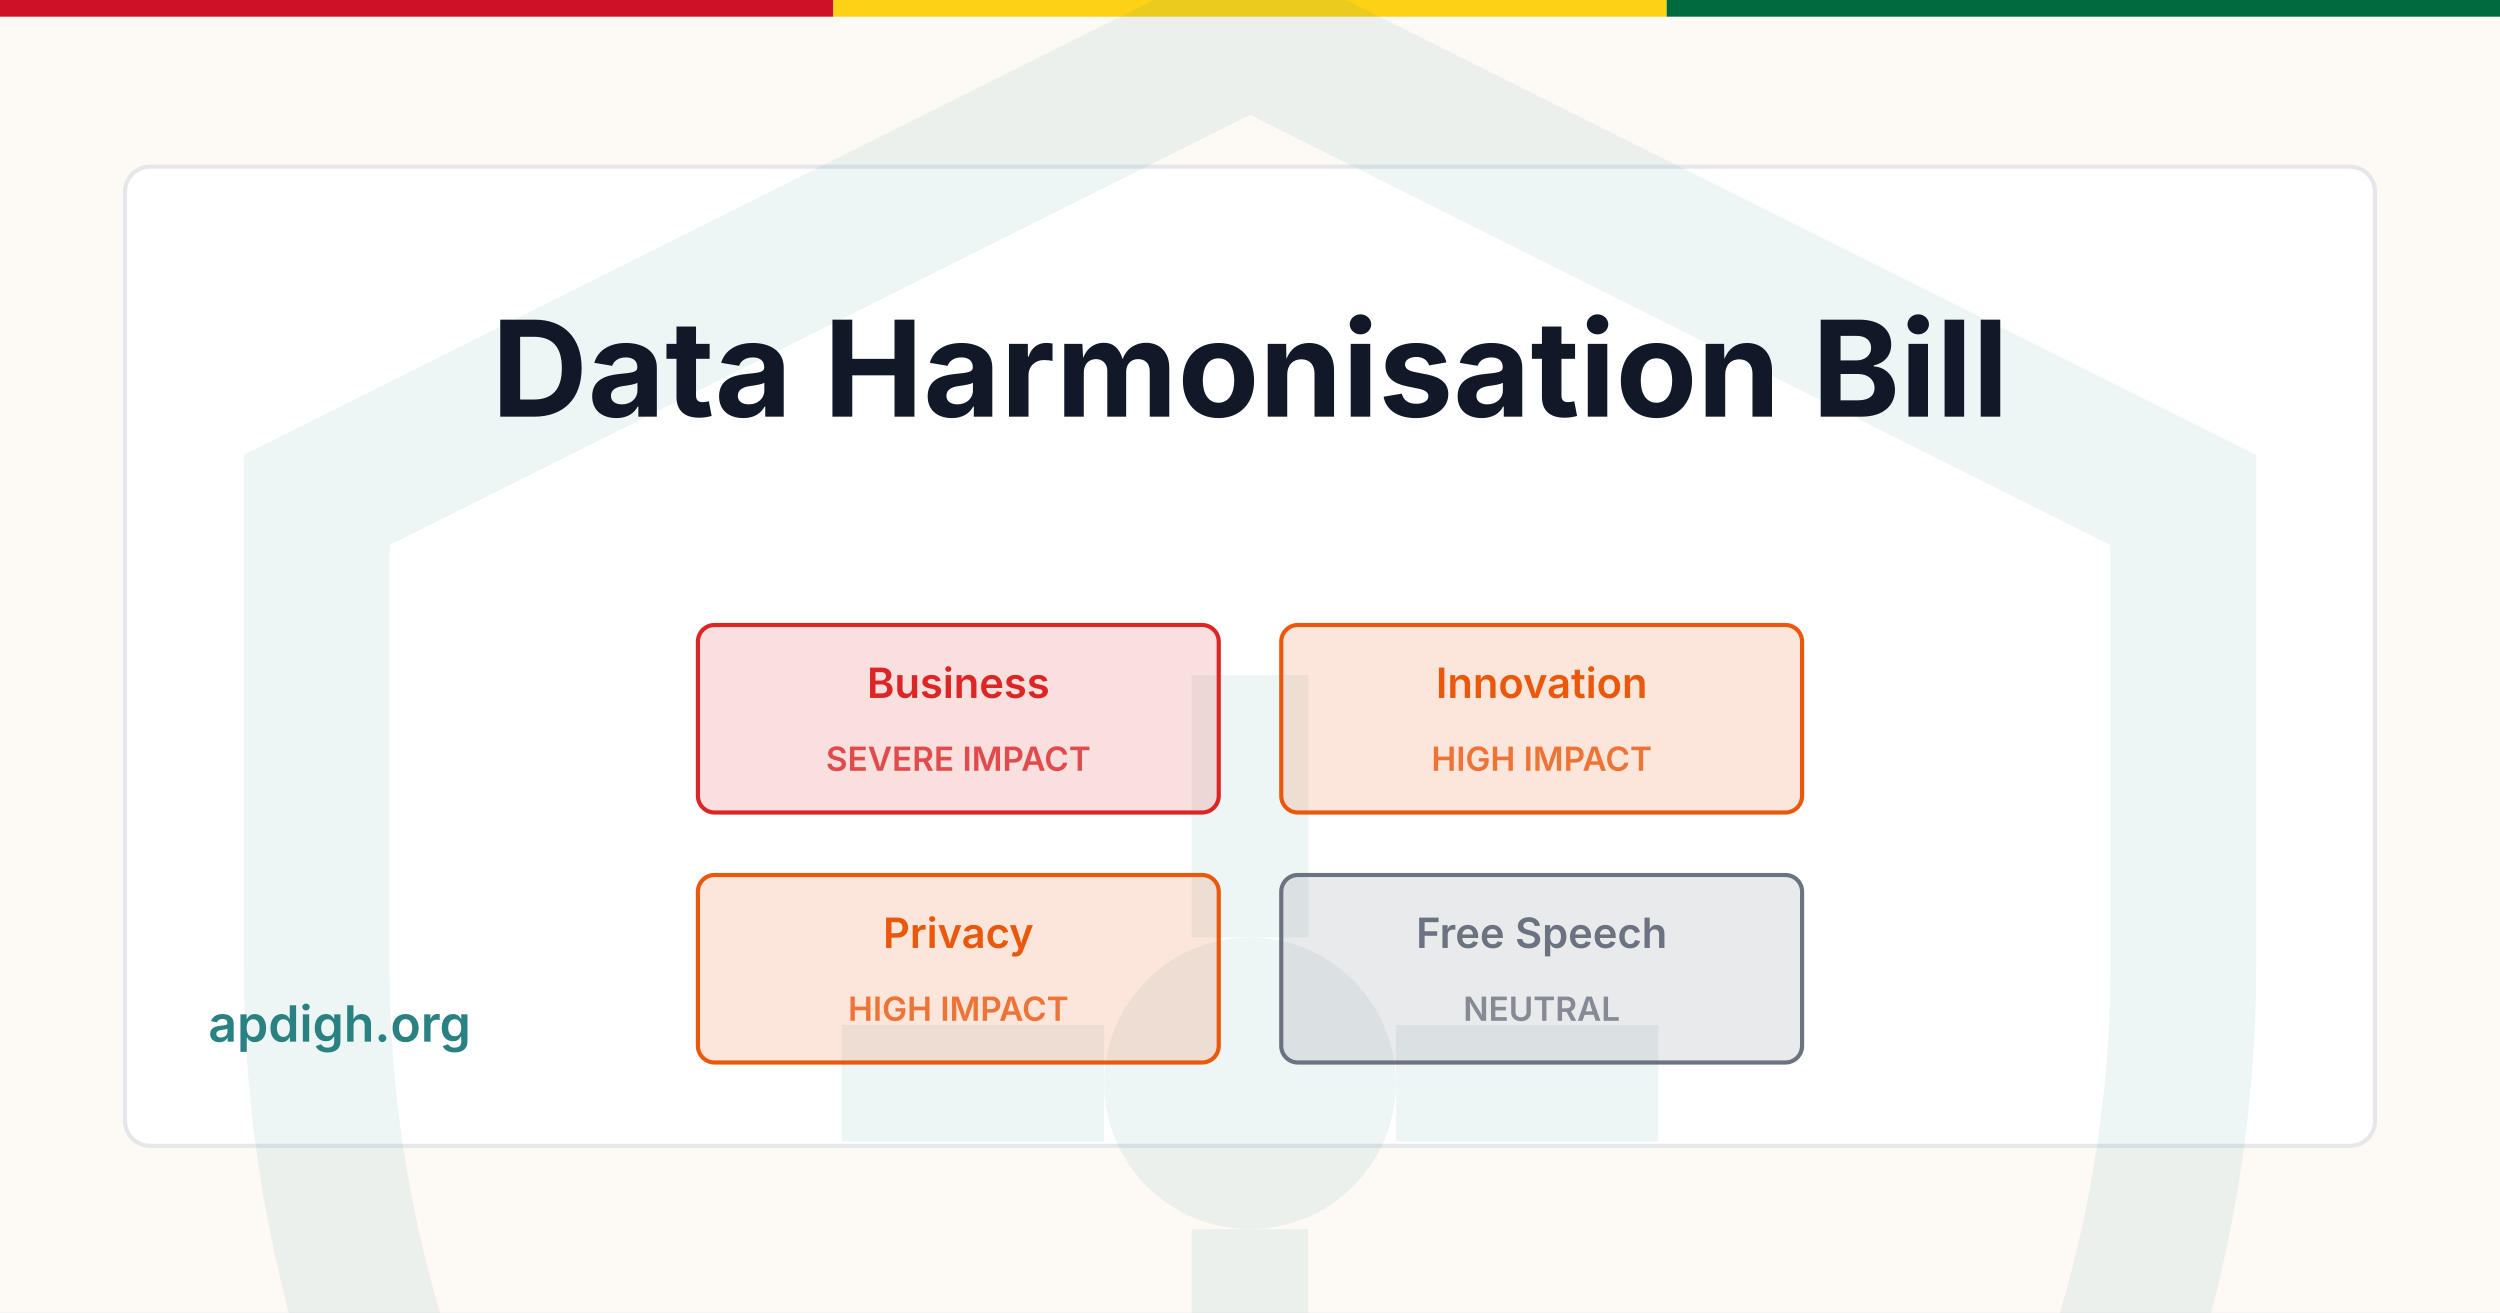
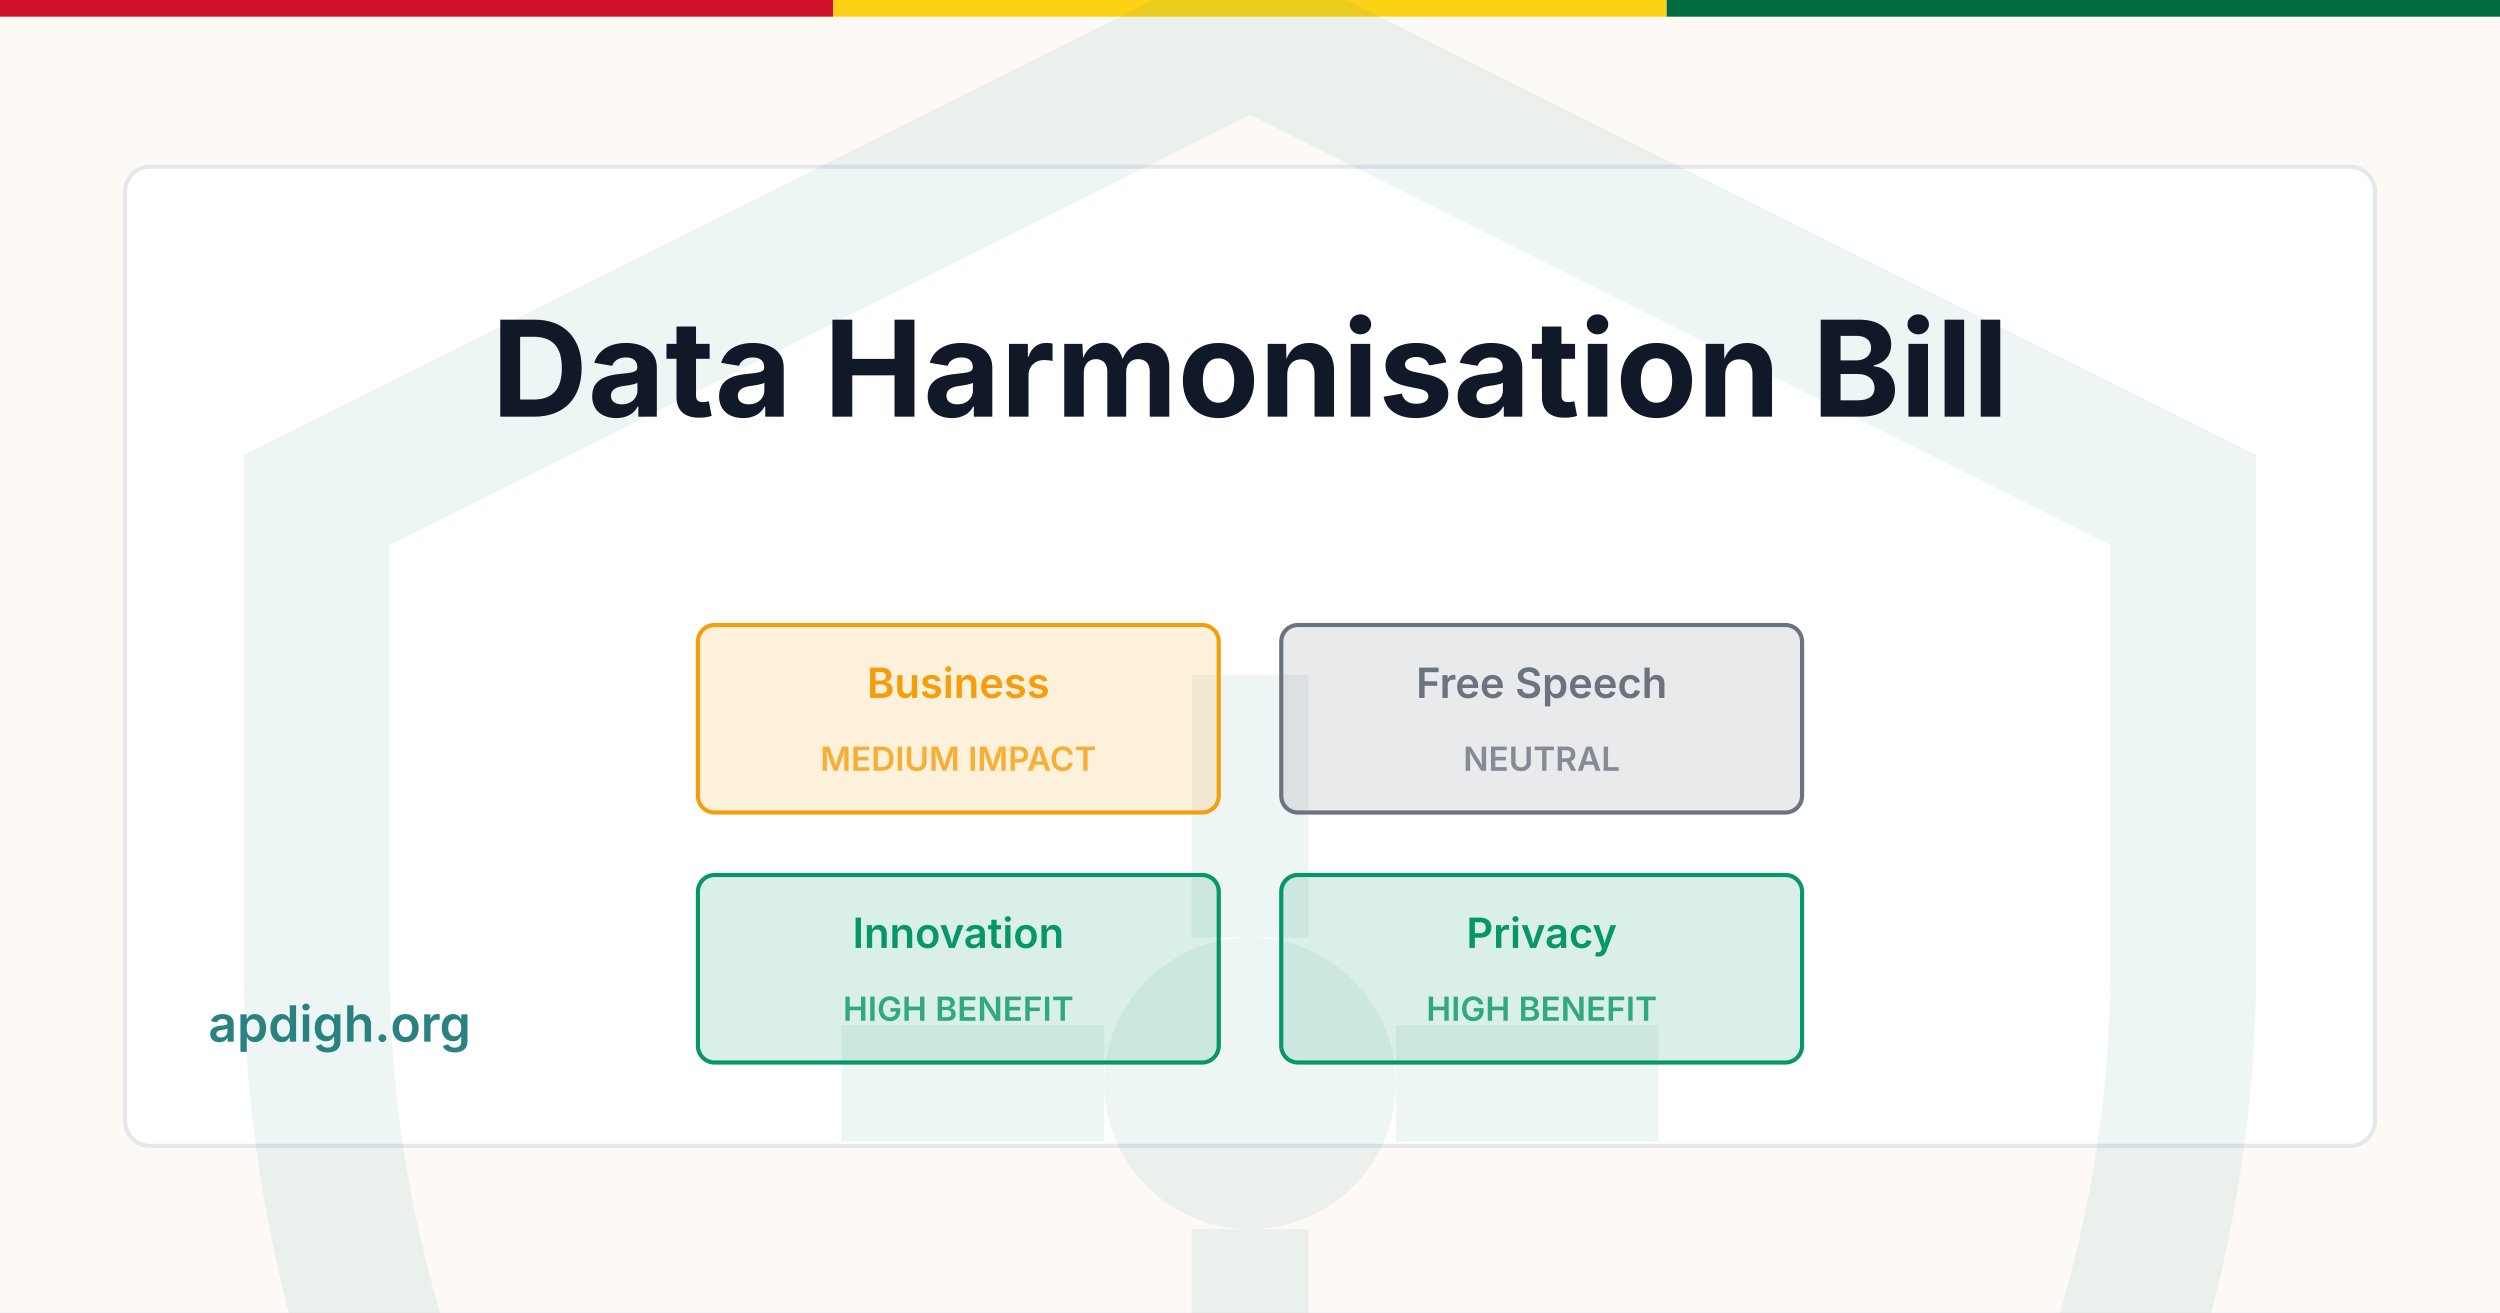
<svg xmlns="http://www.w3.org/2000/svg" width="1200" height="630" viewBox="0 0 1200 630">
  <rect width="1200" height="630" fill="#FDFAF6" />
  <rect x="0" y="0" width="400" height="8" fill="#CE1126" />
  <rect x="400" y="0" width="400" height="8" fill="#FCD116" />
  <rect x="800" y="0" width="400" height="8" fill="#006B3F" />
  <rect x="60" y="80" width="1080" height="470" fill="white" stroke="#E5E7EB" stroke-width="2" rx="12" />
  <g transform="translate(40, -40) scale(28)" opacity="0.08">
    <path d="M20 2L4 10V18C4 27.94 10.84 37.14 20 39C29.16 37.14 36 27.94 36 18V10L20 2Z" fill="none" stroke="#2A8181" stroke-width="2.5" />
    <circle cx="20" cy="20" r="2.5" fill="#2A8181" />
    <line x1="20" y1="17.5" x2="20" y2="13" stroke="#2A8181" stroke-width="2" />
    <line x1="20" y1="22.5" x2="20" y2="27" stroke="#2A8181" stroke-width="2" />
    <line x1="17.5" y1="20" x2="13" y2="20" stroke="#2A8181" stroke-width="2" />
    <line x1="22.5" y1="20" x2="27" y2="20" stroke="#2A8181" stroke-width="2" />
  </g>
  <text x="600" y="200" font-family="Inter, system-ui, sans-serif" font-size="64" font-weight="700" fill="#111827" text-anchor="middle">
    <tspan x="600" dy="0">Data Harmonisation Bill</tspan>
  </text>
  <text x="100" y="500" font-family="Inter, system-ui, sans-serif" font-size="24" font-weight="600" fill="#2A8181">
    apdigh.org
  </text>
  <g transform="translate(335, 300)">
-     <rect x="0" y="0" width="250" height="90" rx="8" fill="#DC2626" opacity="0.15" />
-     <rect x="0" y="0" width="250" height="90" rx="8" fill="none" stroke="#DC2626" stroke-width="2" />
-     <text x="125" y="35" font-family="Inter, system-ui, sans-serif" font-size="20" font-weight="600" fill="#DC2626" text-anchor="middle">Business</text>
-     <text x="125" y="70" font-family="Inter, system-ui, sans-serif" font-size="16" font-weight="600" fill="#DC2626" text-anchor="middle" opacity="0.8">SEVERE IMPACT</text>
+     <rect x="0" y="0" width="250" height="90" rx="8" fill="#F59E0B" opacity="0.15" />
+     <rect x="0" y="0" width="250" height="90" rx="8" fill="none" stroke="#F59E0B" stroke-width="2" />
+     <text x="125" y="35" font-family="Inter, system-ui, sans-serif" font-size="20" font-weight="600" fill="#F59E0B" text-anchor="middle">Business</text>
+     <text x="125" y="70" font-family="Inter, system-ui, sans-serif" font-size="16" font-weight="600" fill="#F59E0B" text-anchor="middle" opacity="0.8">MEDIUM IMPACT</text>
  </g>
  <g transform="translate(615, 300)">
-     <rect x="0" y="0" width="250" height="90" rx="8" fill="#EA580C" opacity="0.15" />
-     <rect x="0" y="0" width="250" height="90" rx="8" fill="none" stroke="#EA580C" stroke-width="2" />
-     <text x="125" y="35" font-family="Inter, system-ui, sans-serif" font-size="20" font-weight="600" fill="#EA580C" text-anchor="middle">Innovation</text>
-     <text x="125" y="70" font-family="Inter, system-ui, sans-serif" font-size="16" font-weight="600" fill="#EA580C" text-anchor="middle" opacity="0.8">HIGH IMPACT</text>
-   </g>
-   <g transform="translate(335, 420)">
-     <rect x="0" y="0" width="250" height="90" rx="8" fill="#EA580C" opacity="0.15" />
-     <rect x="0" y="0" width="250" height="90" rx="8" fill="none" stroke="#EA580C" stroke-width="2" />
-     <text x="125" y="35" font-family="Inter, system-ui, sans-serif" font-size="20" font-weight="600" fill="#EA580C" text-anchor="middle">Privacy</text>
-     <text x="125" y="70" font-family="Inter, system-ui, sans-serif" font-size="16" font-weight="600" fill="#EA580C" text-anchor="middle" opacity="0.8">HIGH IMPACT</text>
-   </g>
-   <g transform="translate(615, 420)">
    <rect x="0" y="0" width="250" height="90" rx="8" fill="#6B7280" opacity="0.15" />
    <rect x="0" y="0" width="250" height="90" rx="8" fill="none" stroke="#6B7280" stroke-width="2" />
    <text x="125" y="35" font-family="Inter, system-ui, sans-serif" font-size="20" font-weight="600" fill="#6B7280" text-anchor="middle">Free Speech</text>
    <text x="125" y="70" font-family="Inter, system-ui, sans-serif" font-size="16" font-weight="600" fill="#6B7280" text-anchor="middle" opacity="0.8">NEUTRAL</text>
  </g>
+   <g transform="translate(335, 420)">
+     <rect x="0" y="0" width="250" height="90" rx="8" fill="#059669" opacity="0.15" />
+     <rect x="0" y="0" width="250" height="90" rx="8" fill="none" stroke="#059669" stroke-width="2" />
+     <text x="125" y="35" font-family="Inter, system-ui, sans-serif" font-size="20" font-weight="600" fill="#059669" text-anchor="middle">Innovation</text>
+     <text x="125" y="70" font-family="Inter, system-ui, sans-serif" font-size="16" font-weight="600" fill="#059669" text-anchor="middle" opacity="0.8">HIGH BENEFIT</text>
+   </g>
+   <g transform="translate(615, 420)">
+     <rect x="0" y="0" width="250" height="90" rx="8" fill="#059669" opacity="0.15" />
+     <rect x="0" y="0" width="250" height="90" rx="8" fill="none" stroke="#059669" stroke-width="2" />
+     <text x="125" y="35" font-family="Inter, system-ui, sans-serif" font-size="20" font-weight="600" fill="#059669" text-anchor="middle">Privacy</text>
+     <text x="125" y="70" font-family="Inter, system-ui, sans-serif" font-size="16" font-weight="600" fill="#059669" text-anchor="middle" opacity="0.8">HIGH BENEFIT</text>
+   </g>
</svg>
